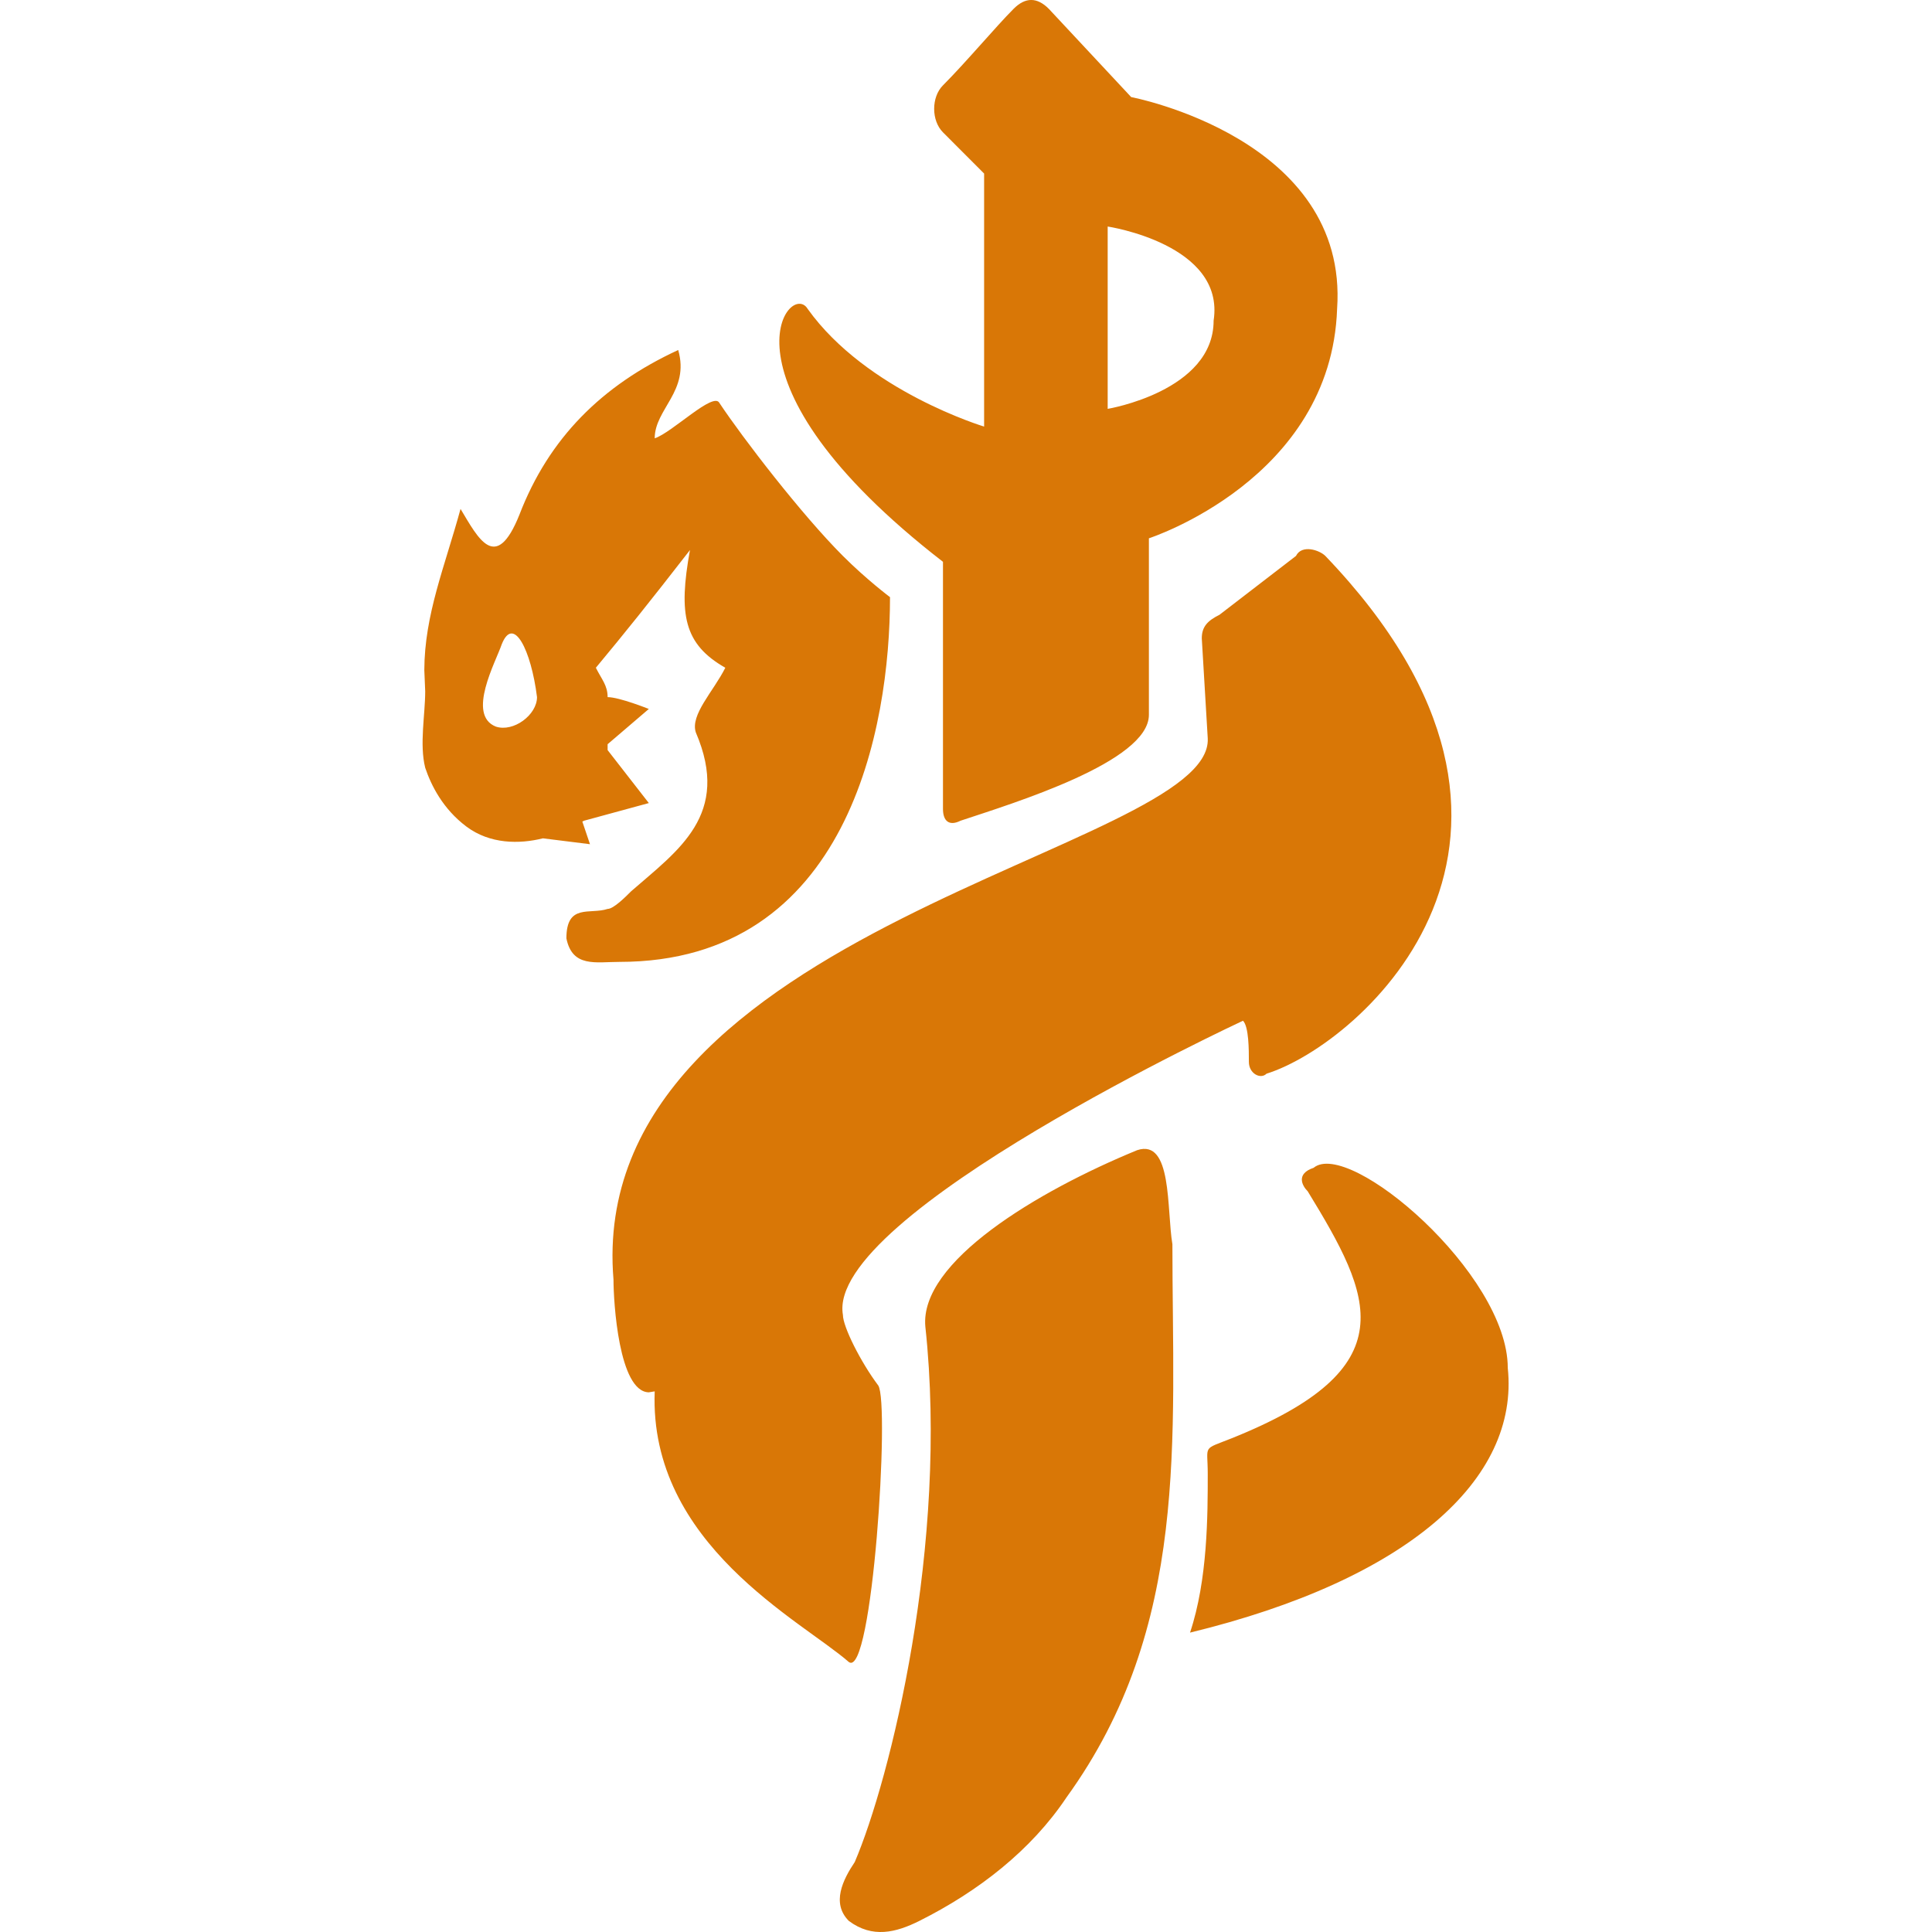
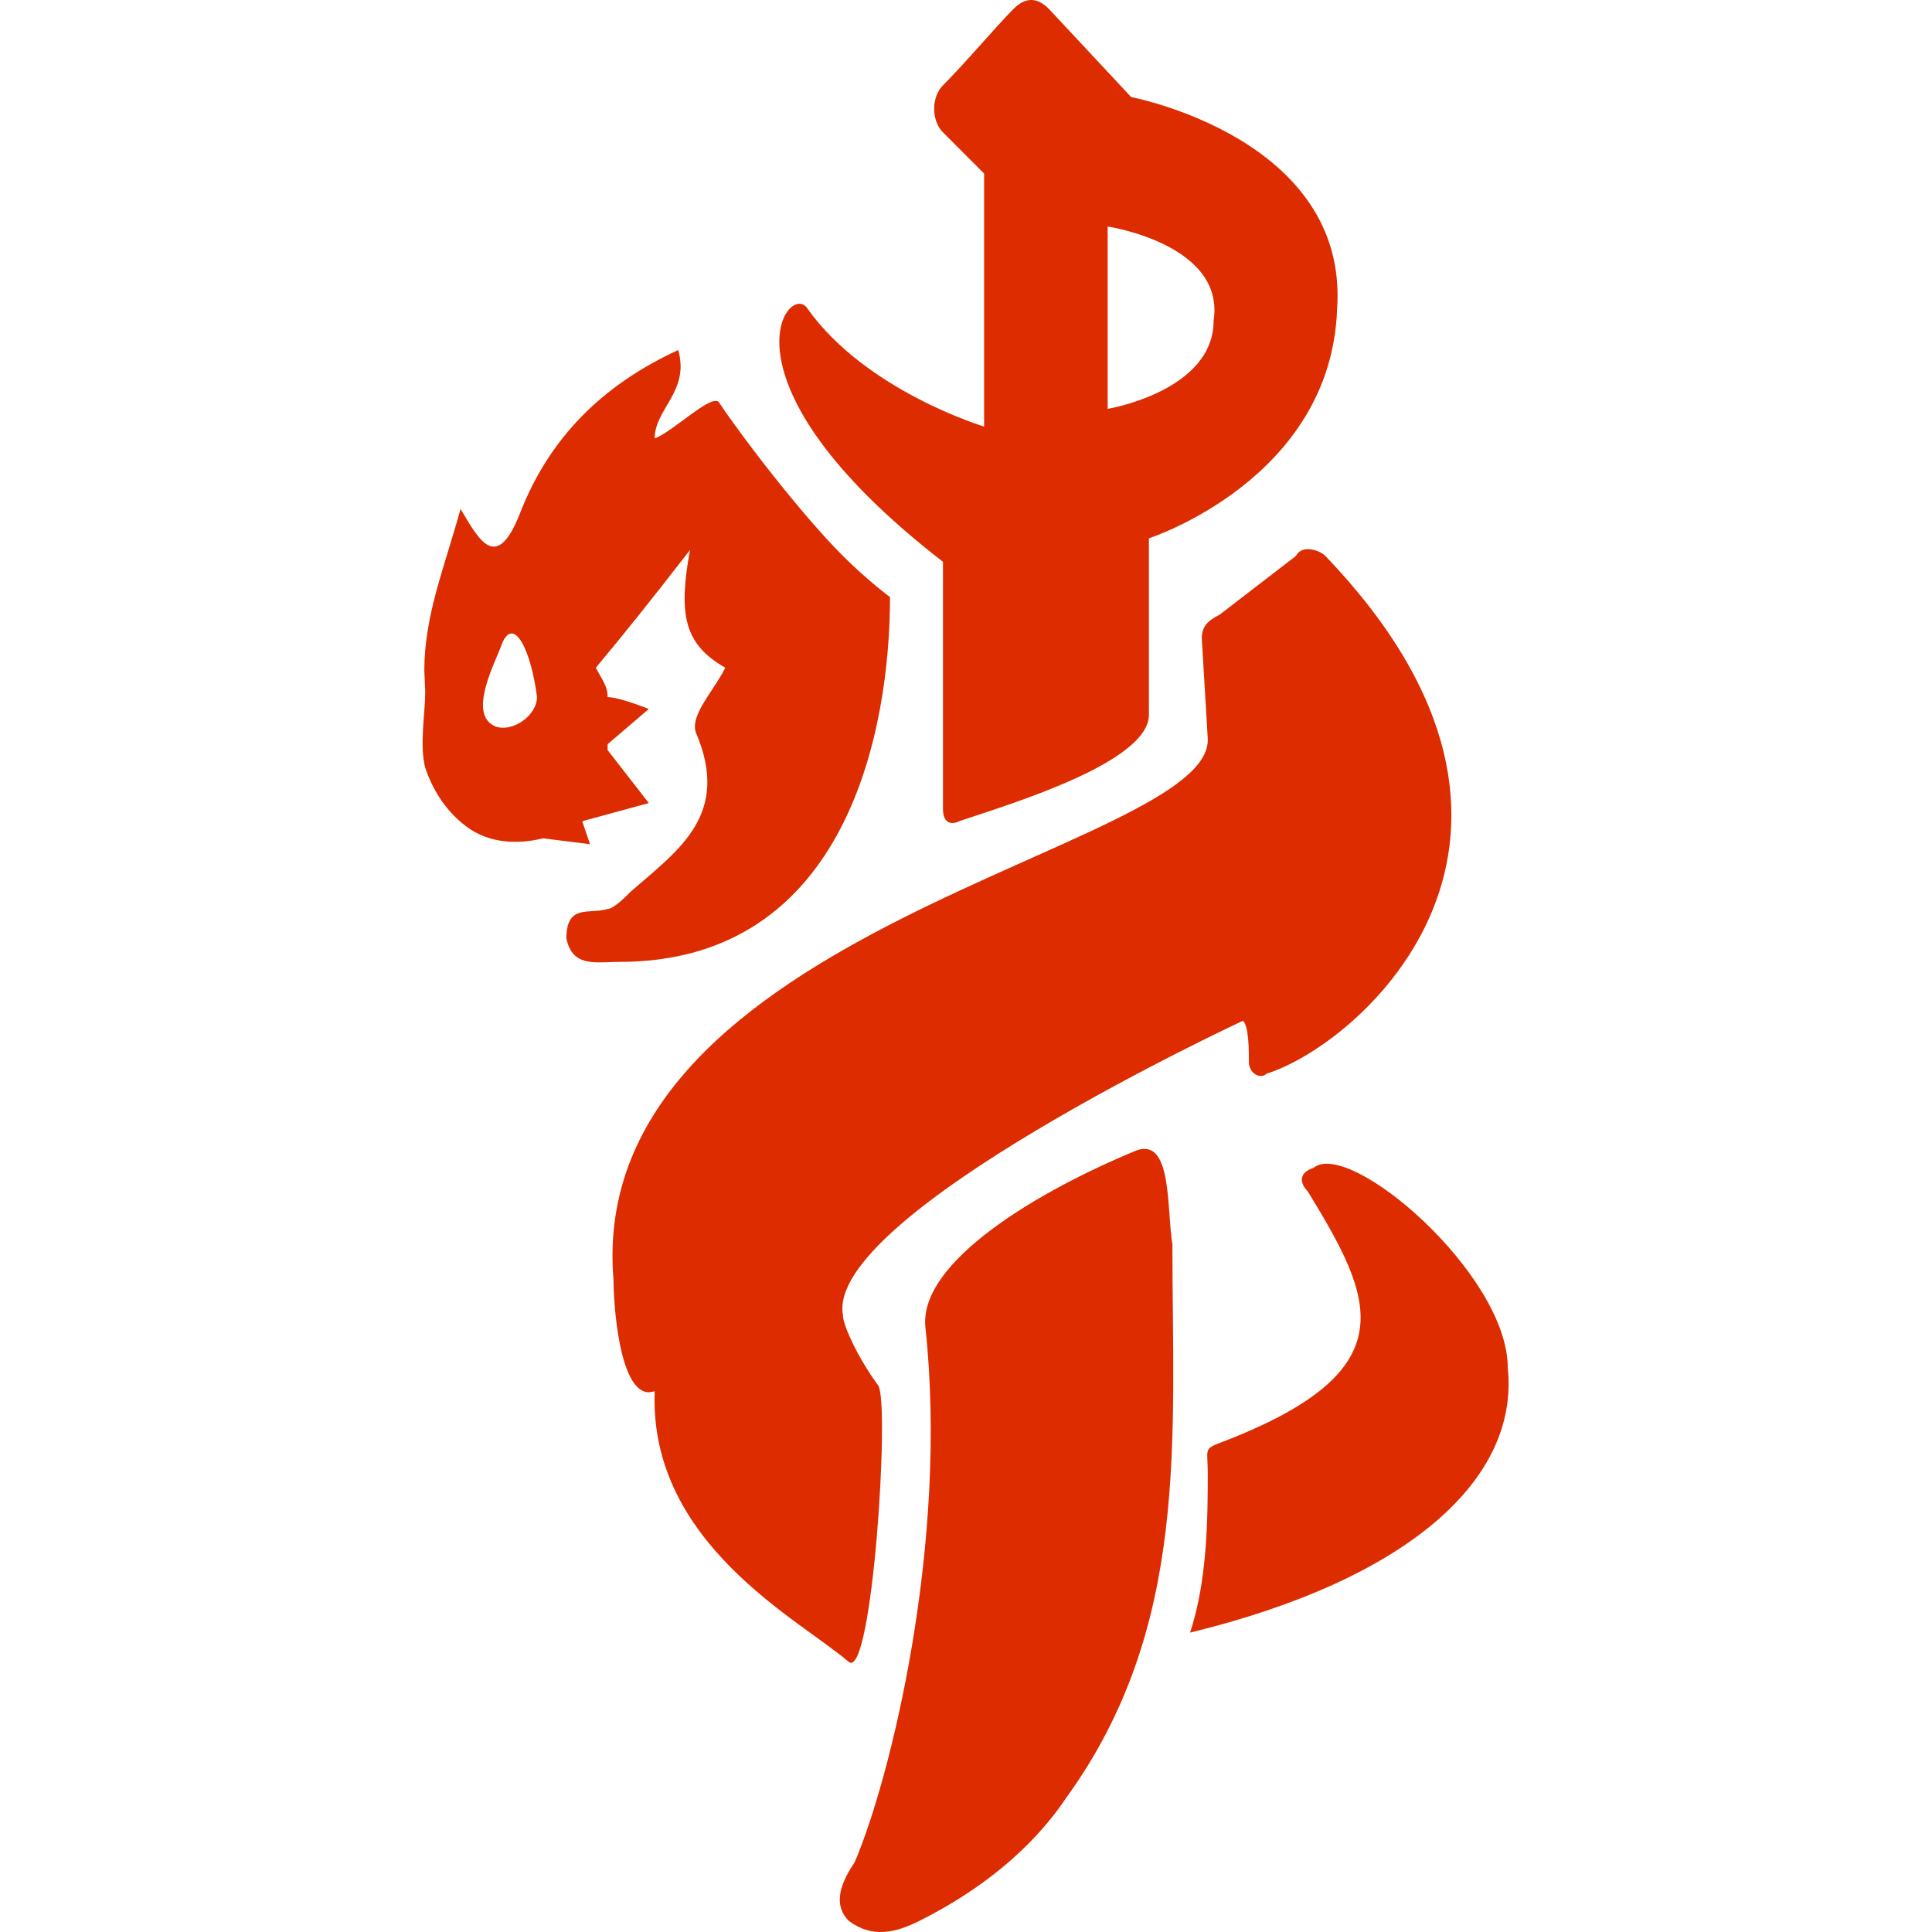
- <svg xmlns="http://www.w3.org/2000/svg" width="100" height="100" viewBox="0 0 24 24" version="1.1">
-   <g id="Element/Icon/Faction/Bilgewater" stroke="none" stroke-width="1" fill="#d97706" fill-rule="nonzero">
-     <path d="M14.564,15.457 C14.564,17.869 14.783,20.207 13.249,22.327 C12.81,22.985 12.152,23.496 11.421,23.862 C11.129,24.008 10.837,24.081 10.544,23.862 C10.325,23.642 10.471,23.35 10.618,23.131 C11.056,22.108 11.787,19.184 11.495,16.48 C11.421,15.676 12.883,14.799 14.126,14.288 C14.564,14.142 14.491,15.019 14.564,15.457 Z M16.099,6.906 C16.172,6.76 16.391,6.833 16.464,6.906 C19.826,10.414 16.903,12.972 15.733,13.338 C15.66,13.411 15.514,13.338 15.514,13.191 C15.514,13.045 15.514,12.753 15.441,12.68 C15.441,12.68 10.252,15.092 10.471,16.334 C10.471,16.48 10.691,16.919 10.91,17.211 C11.056,17.43 10.837,20.865 10.544,20.646 C9.96,20.134 8.06,19.184 8.133,17.284 L8.133,17.284 L8.059,17.296 C7.686,17.287 7.621,16.171 7.621,15.896 C7.256,11.511 15.076,10.561 15.003,9.172 L15.003,9.172 L14.929,7.93 C14.929,7.783 15.003,7.71 15.149,7.637 L15.149,7.637 Z M18.73,16.992 C18.876,18.38 17.487,19.623 14.783,20.281 C15.003,19.623 15.003,18.819 15.003,18.307 C15.003,17.942 14.929,18.015 15.295,17.869 C17.487,16.992 17.049,16.115 16.245,14.799 C16.172,14.726 16.099,14.58 16.318,14.507 C16.757,14.142 18.73,15.822 18.73,16.992 Z M8.425,4.348 C8.571,4.86 8.133,5.079 8.133,5.445 C8.352,5.372 8.864,4.86 8.937,5.006 C9.229,5.445 9.96,6.395 10.471,6.906 C10.764,7.199 11.056,7.418 11.056,7.418 C11.056,9.026 10.544,11.949 7.694,11.949 C7.402,11.949 7.11,12.022 7.036,11.657 C7.036,11.218 7.329,11.364 7.548,11.291 C7.621,11.291 7.767,11.145 7.84,11.072 C8.425,10.561 9.083,10.122 8.644,9.099 C8.571,8.88 8.864,8.587 9.01,8.295 C8.498,8.003 8.425,7.637 8.571,6.833 C8.06,7.491 7.767,7.856 7.402,8.295 C7.475,8.441 7.548,8.514 7.548,8.66 C7.694,8.66 8.06,8.807 8.06,8.807 L8.06,8.807 L7.548,9.245 L7.548,9.245 L7.548,9.318 L8.06,9.976 L7.256,10.195 L7.256,10.195 L7.234,10.206 L7.329,10.487 L6.744,10.414 C6.452,10.487 6.086,10.487 5.794,10.268 C5.502,10.049 5.356,9.757 5.282,9.537 C5.209,9.245 5.282,8.88 5.282,8.587 L5.282,8.587 L5.271,8.324 C5.273,7.635 5.526,7.036 5.721,6.322 C5.94,6.687 6.159,7.126 6.452,6.395 C6.817,5.445 7.475,4.787 8.425,4.348 Z M12.591,0.11 C12.737,-0.037 12.883,-0.037 13.029,0.11 L13.029,0.11 L14.052,1.206 C14.052,1.206 16.757,1.717 16.61,3.837 C16.537,5.956 14.272,6.687 14.272,6.687 L14.272,6.687 L14.272,8.88 C14.272,9.464 12.591,9.976 11.933,10.195 C11.787,10.268 11.714,10.195 11.714,10.049 L11.714,10.049 L11.714,6.979 C8.79,4.714 9.814,3.471 10.033,3.837 C10.764,4.86 12.225,5.299 12.225,5.299 L12.225,5.299 L12.225,2.156 L11.714,1.644 C11.568,1.498 11.568,1.206 11.714,1.06 C12.006,0.767 12.372,0.329 12.591,0.11 Z M6.671,8.66 C6.598,8.076 6.379,7.637 6.233,8.003 C6.159,8.222 5.794,8.88 6.159,9.026 C6.379,9.099 6.671,8.88 6.671,8.66 Z M13.76,2.814 L13.76,5.079 C13.76,5.079 15.076,4.86 15.076,3.983 C15.222,3.033 13.76,2.814 13.76,2.814 L13.76,2.814 Z" id="Icon" />
+ <svg xmlns="http://www.w3.org/2000/svg" width="100" height="100" viewBox="0 0 24 24" version="1.1" id="svg3912">
+   <defs id="defs3916" />
+   <g id="Element/Icon/Faction/Bilgewater" stroke="none" stroke-width="1" fill="#d97706" fill-rule="nonzero" style="fill:#dd2c00;fill-opacity:1">
+     <path d="M14.564,15.457 C14.564,17.869 14.783,20.207 13.249,22.327 C12.81,22.985 12.152,23.496 11.421,23.862 C11.129,24.008 10.837,24.081 10.544,23.862 C10.325,23.642 10.471,23.35 10.618,23.131 C11.056,22.108 11.787,19.184 11.495,16.48 C11.421,15.676 12.883,14.799 14.126,14.288 C14.564,14.142 14.491,15.019 14.564,15.457 Z M16.099,6.906 C16.172,6.76 16.391,6.833 16.464,6.906 C19.826,10.414 16.903,12.972 15.733,13.338 C15.66,13.411 15.514,13.338 15.514,13.191 C15.514,13.045 15.514,12.753 15.441,12.68 C15.441,12.68 10.252,15.092 10.471,16.334 C10.471,16.48 10.691,16.919 10.91,17.211 C11.056,17.43 10.837,20.865 10.544,20.646 C9.96,20.134 8.06,19.184 8.133,17.284 L8.133,17.284 L8.059,17.296 C7.686,17.287 7.621,16.171 7.621,15.896 C7.256,11.511 15.076,10.561 15.003,9.172 L15.003,9.172 L14.929,7.93 C14.929,7.783 15.003,7.71 15.149,7.637 L15.149,7.637 Z M18.73,16.992 C18.876,18.38 17.487,19.623 14.783,20.281 C15.003,19.623 15.003,18.819 15.003,18.307 C15.003,17.942 14.929,18.015 15.295,17.869 C17.487,16.992 17.049,16.115 16.245,14.799 C16.172,14.726 16.099,14.58 16.318,14.507 C16.757,14.142 18.73,15.822 18.73,16.992 Z M8.425,4.348 C8.571,4.86 8.133,5.079 8.133,5.445 C8.352,5.372 8.864,4.86 8.937,5.006 C9.229,5.445 9.96,6.395 10.471,6.906 C10.764,7.199 11.056,7.418 11.056,7.418 C11.056,9.026 10.544,11.949 7.694,11.949 C7.402,11.949 7.11,12.022 7.036,11.657 C7.036,11.218 7.329,11.364 7.548,11.291 C7.621,11.291 7.767,11.145 7.84,11.072 C8.425,10.561 9.083,10.122 8.644,9.099 C8.571,8.88 8.864,8.587 9.01,8.295 C8.498,8.003 8.425,7.637 8.571,6.833 C8.06,7.491 7.767,7.856 7.402,8.295 C7.475,8.441 7.548,8.514 7.548,8.66 C7.694,8.66 8.06,8.807 8.06,8.807 L8.06,8.807 L7.548,9.245 L7.548,9.245 L7.548,9.318 L8.06,9.976 L7.256,10.195 L7.256,10.195 L7.234,10.206 L7.329,10.487 L6.744,10.414 C6.452,10.487 6.086,10.487 5.794,10.268 C5.502,10.049 5.356,9.757 5.282,9.537 C5.209,9.245 5.282,8.88 5.282,8.587 L5.282,8.587 L5.271,8.324 C5.273,7.635 5.526,7.036 5.721,6.322 C5.94,6.687 6.159,7.126 6.452,6.395 C6.817,5.445 7.475,4.787 8.425,4.348 Z M12.591,0.11 C12.737,-0.037 12.883,-0.037 13.029,0.11 L13.029,0.11 L14.052,1.206 C14.052,1.206 16.757,1.717 16.61,3.837 C16.537,5.956 14.272,6.687 14.272,6.687 L14.272,6.687 L14.272,8.88 C14.272,9.464 12.591,9.976 11.933,10.195 C11.787,10.268 11.714,10.195 11.714,10.049 L11.714,10.049 L11.714,6.979 C8.79,4.714 9.814,3.471 10.033,3.837 C10.764,4.86 12.225,5.299 12.225,5.299 L12.225,5.299 L12.225,2.156 L11.714,1.644 C11.568,1.498 11.568,1.206 11.714,1.06 C12.006,0.767 12.372,0.329 12.591,0.11 Z M6.671,8.66 C6.598,8.076 6.379,7.637 6.233,8.003 C6.159,8.222 5.794,8.88 6.159,9.026 C6.379,9.099 6.671,8.88 6.671,8.66 Z M13.76,2.814 L13.76,5.079 C13.76,5.079 15.076,4.86 15.076,3.983 C15.222,3.033 13.76,2.814 13.76,2.814 L13.76,2.814 Z" id="Icon" style="fill:#dd2c00;fill-opacity:1" />
  </g>
</svg>
